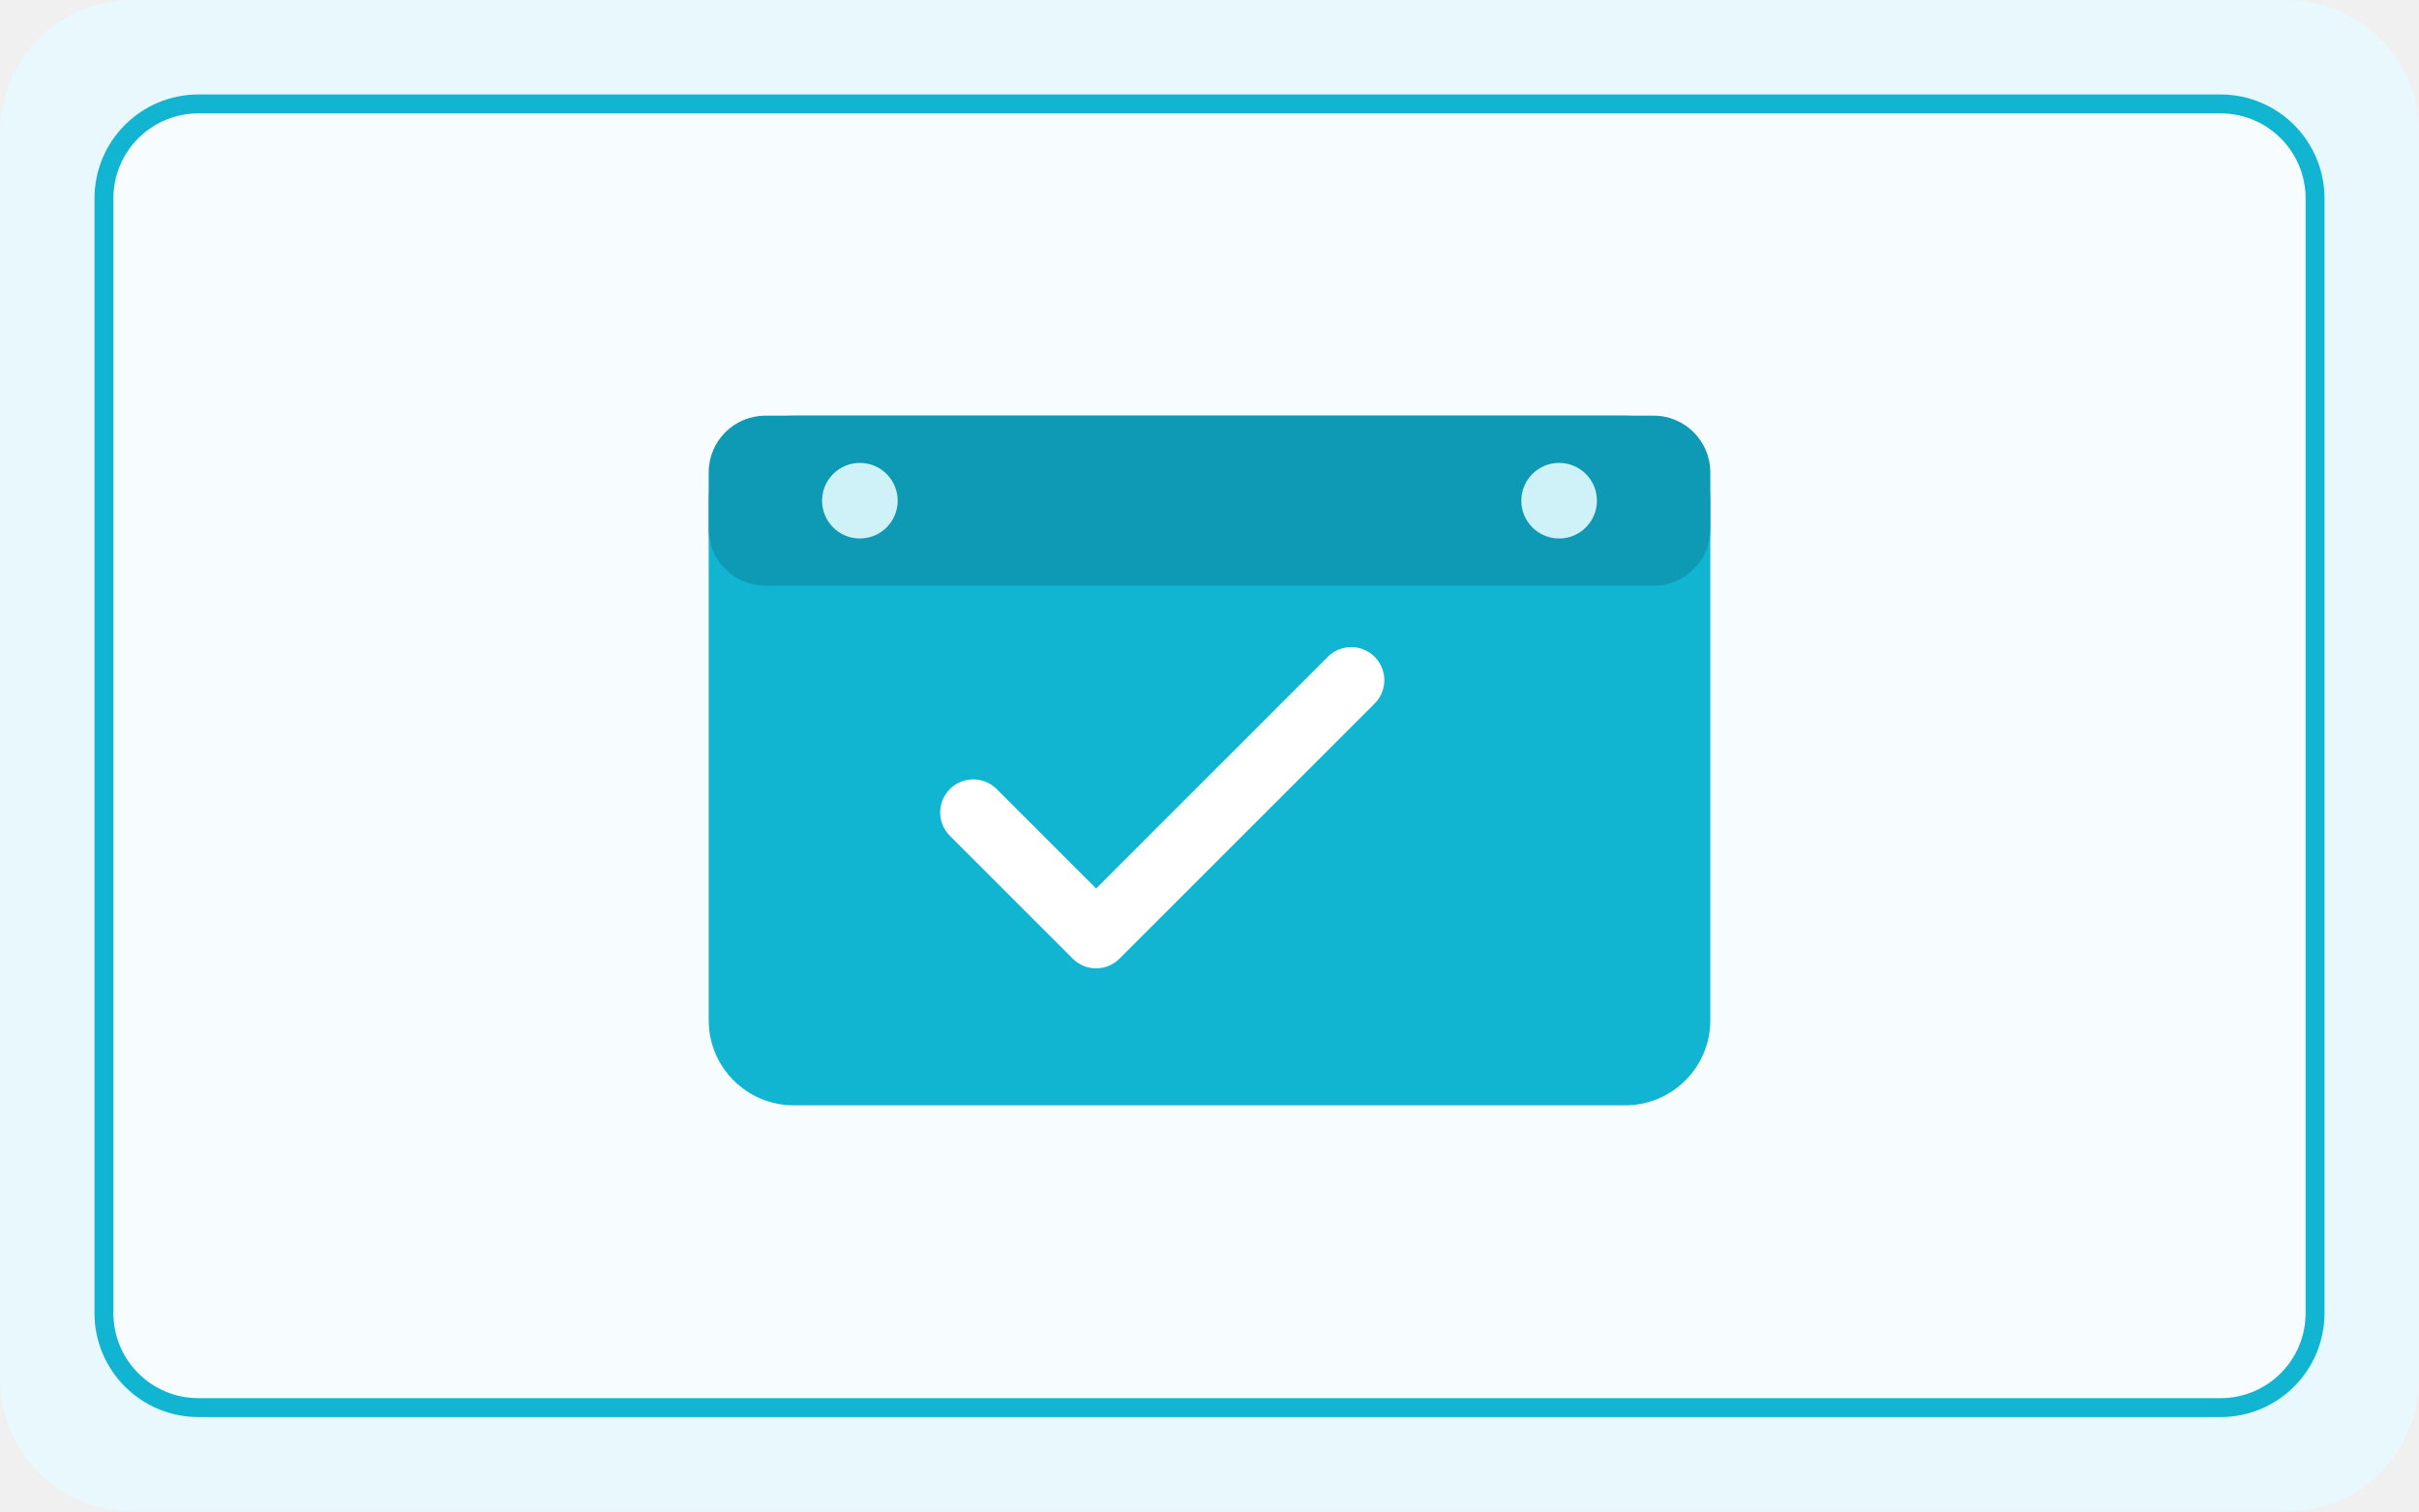
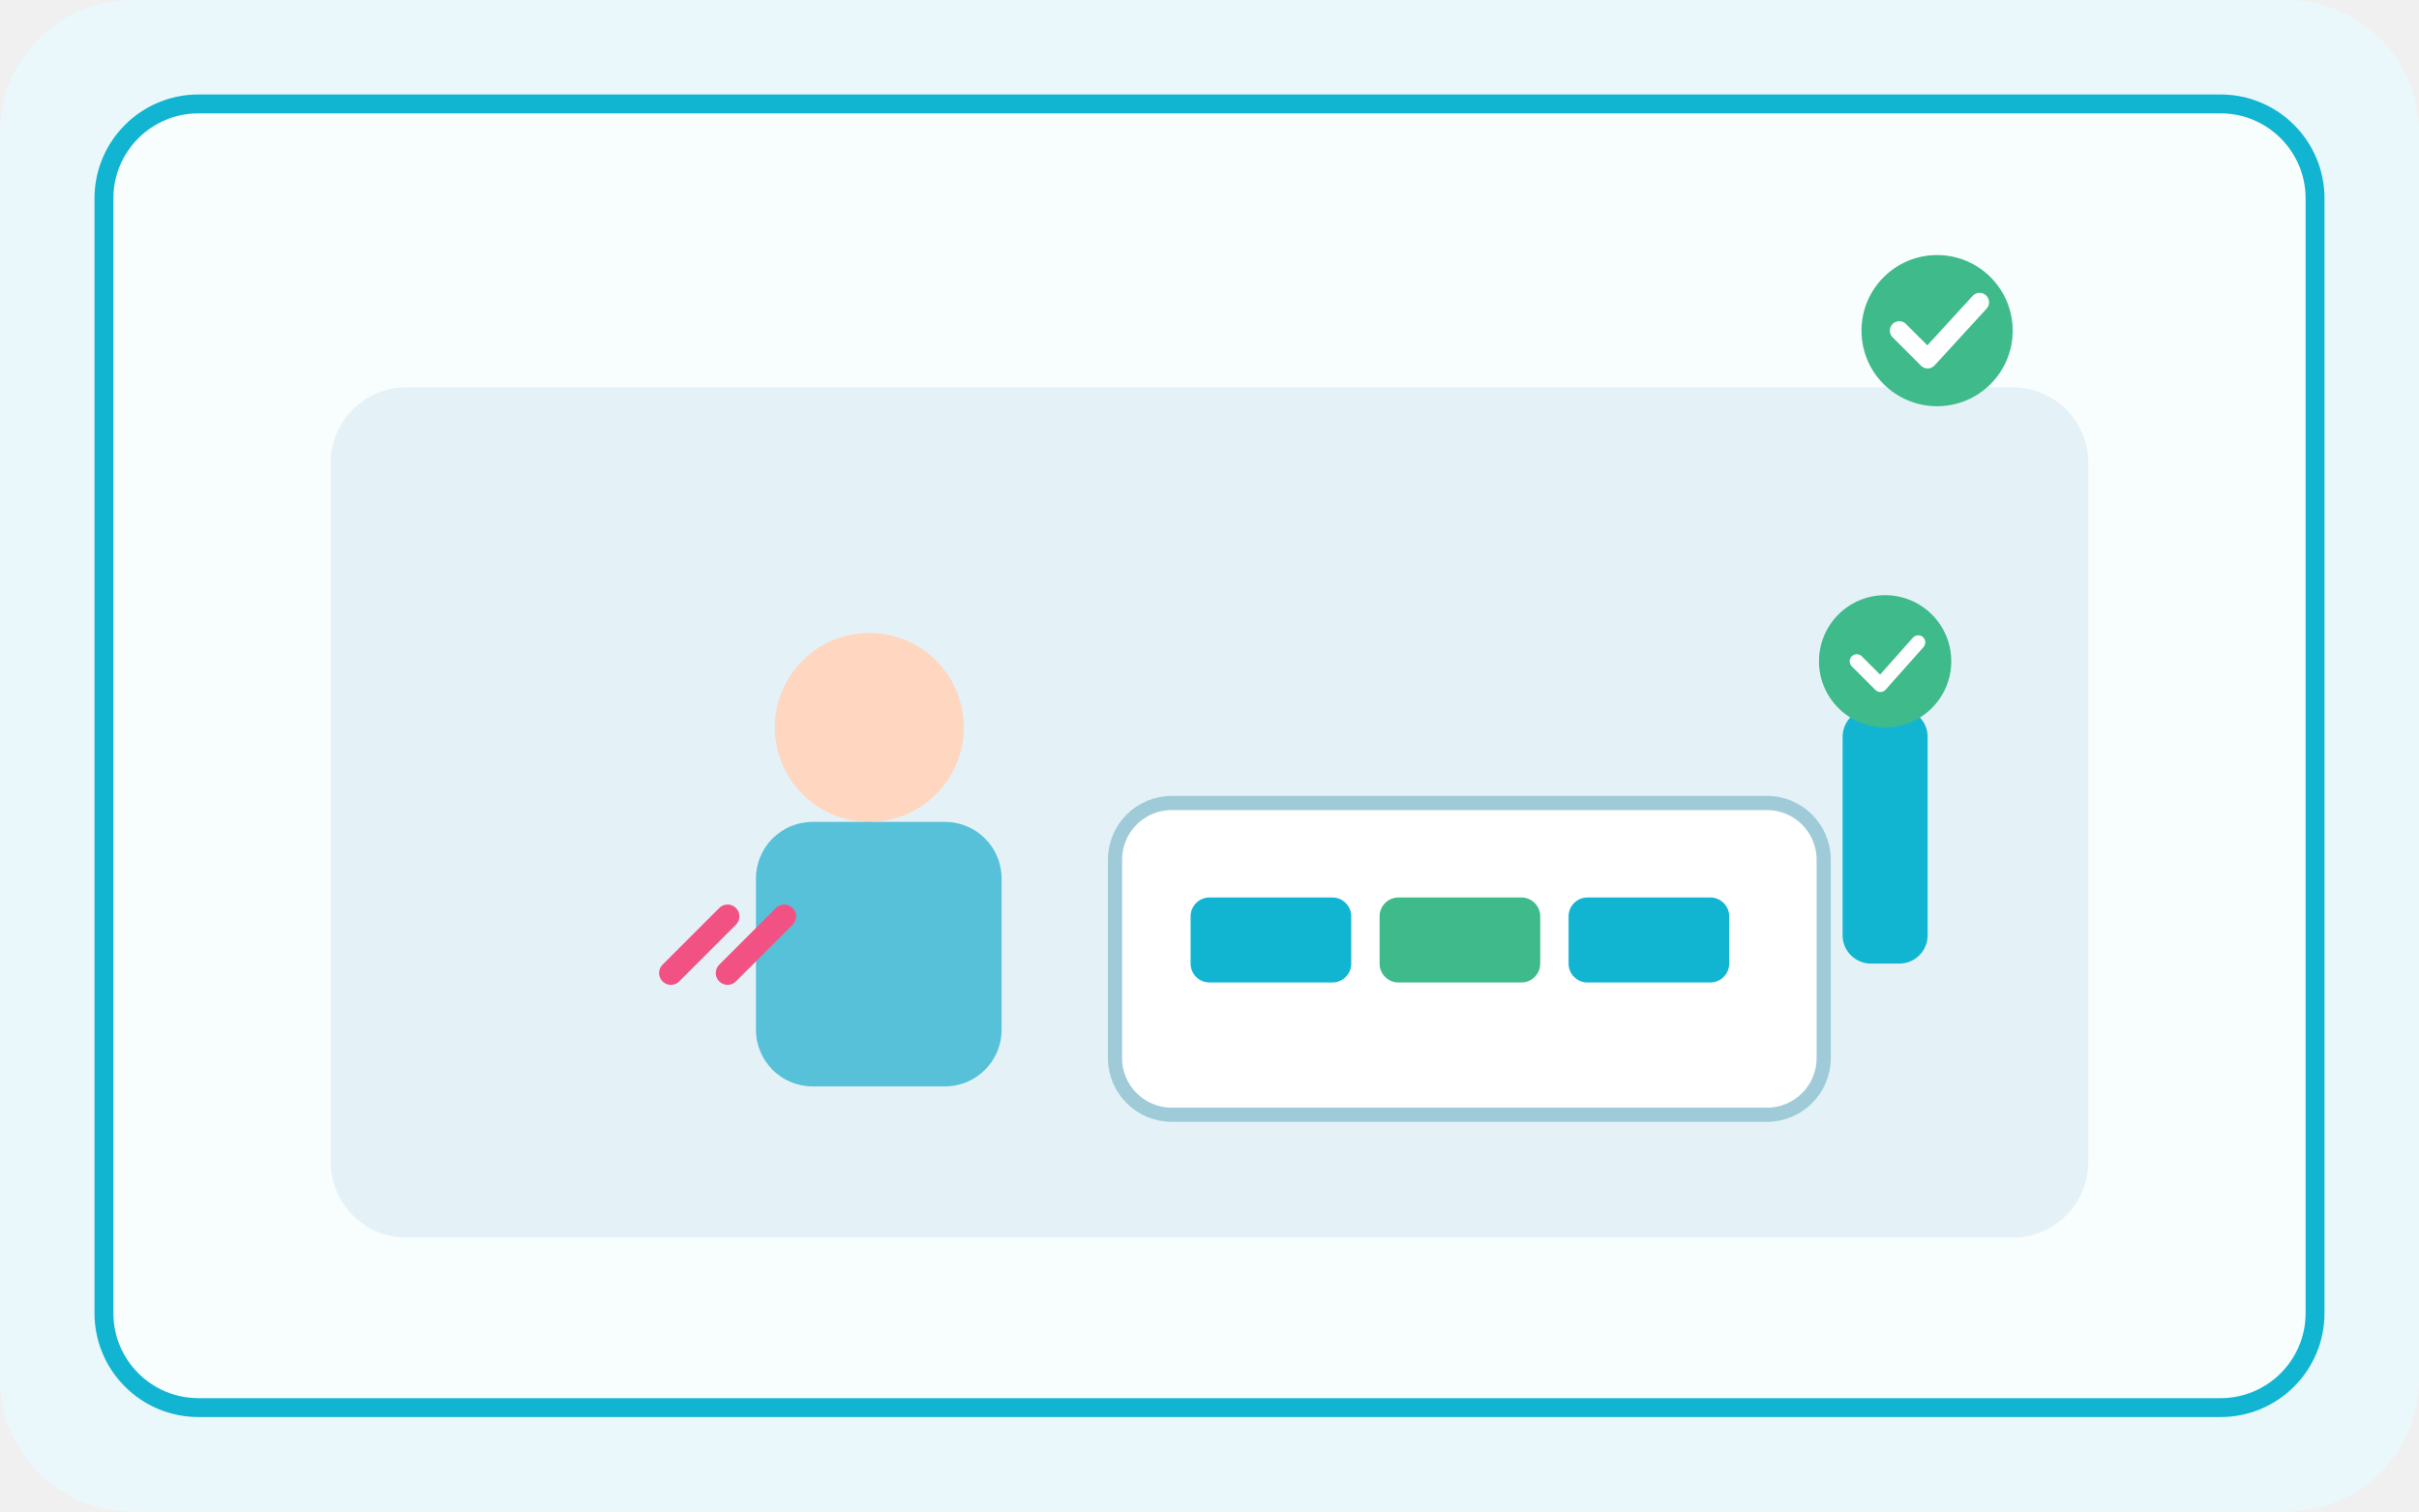
<svg xmlns="http://www.w3.org/2000/svg" width="512" height="320" viewBox="0 0 512 320" fill="none">
-   <rect width="512" height="320" rx="28" fill="#E8F8FC" />
-   <rect x="22" y="22" width="468" height="276" rx="20" fill="#F7FCFE" stroke="#11B5D2" stroke-width="4" />
-   <rect x="150" y="88" width="212" height="146" rx="18" fill="#11B5D2" />
-   <rect x="150" y="88" width="212" height="36" rx="12" fill="#0E9AB4" />
-   <path d="M206 172L232 198L286 144" stroke="white" stroke-width="14" stroke-linecap="round" stroke-linejoin="round" />
-   <circle cx="182" cy="106" r="8" fill="#CFF2F8" />
-   <circle cx="330" cy="106" r="8" fill="#CFF2F8" />
+   <rect width="512" height="320" rx="28" fill="#EAF8FC" />
+   <rect x="22" y="22" width="468" height="276" rx="20" fill="#F8FDFE" stroke="#11B5D2" stroke-width="4" />
+   <rect x="70" y="82" width="372" height="180" rx="16" fill="#E4F2F7" />
+   <circle cx="184" cy="154" r="20" fill="#FFD6BF" />
+   <rect x="160" y="174" width="52" height="56" rx="12" fill="#57C1D9" />
+   <rect x="236" y="170" width="150" height="66" rx="12" fill="#FFFFFF" stroke="#9FCBD8" stroke-width="3" />
+   <rect x="252" y="190" width="34" height="18" rx="4" fill="#11B5D2" />
+   <rect x="292" y="190" width="34" height="18" rx="4" fill="#3FBA8A" />
+   <rect x="332" y="190" width="34" height="18" rx="4" fill="#11B5D2" />
+   <path d="M142 206L154 194" stroke="#F25283" stroke-width="5" stroke-linecap="round" />
+   <path d="M154 206L166 194" stroke="#F25283" stroke-width="5" stroke-linecap="round" />
+   <rect x="390" y="150" width="18" height="54" rx="6" fill="#11B5D2" />
+   <circle cx="399" cy="140" r="14" fill="#3FBA8A" />
+   <path d="M393 140L398 145L406 136" stroke="white" stroke-width="3" stroke-linecap="round" stroke-linejoin="round" />
+   <circle cx="410" cy="70" r="16" fill="#3FBA8A" />
+   <path d="M402 70L408 76L419 64" stroke="white" stroke-width="4" stroke-linecap="round" stroke-linejoin="round" />
</svg>
